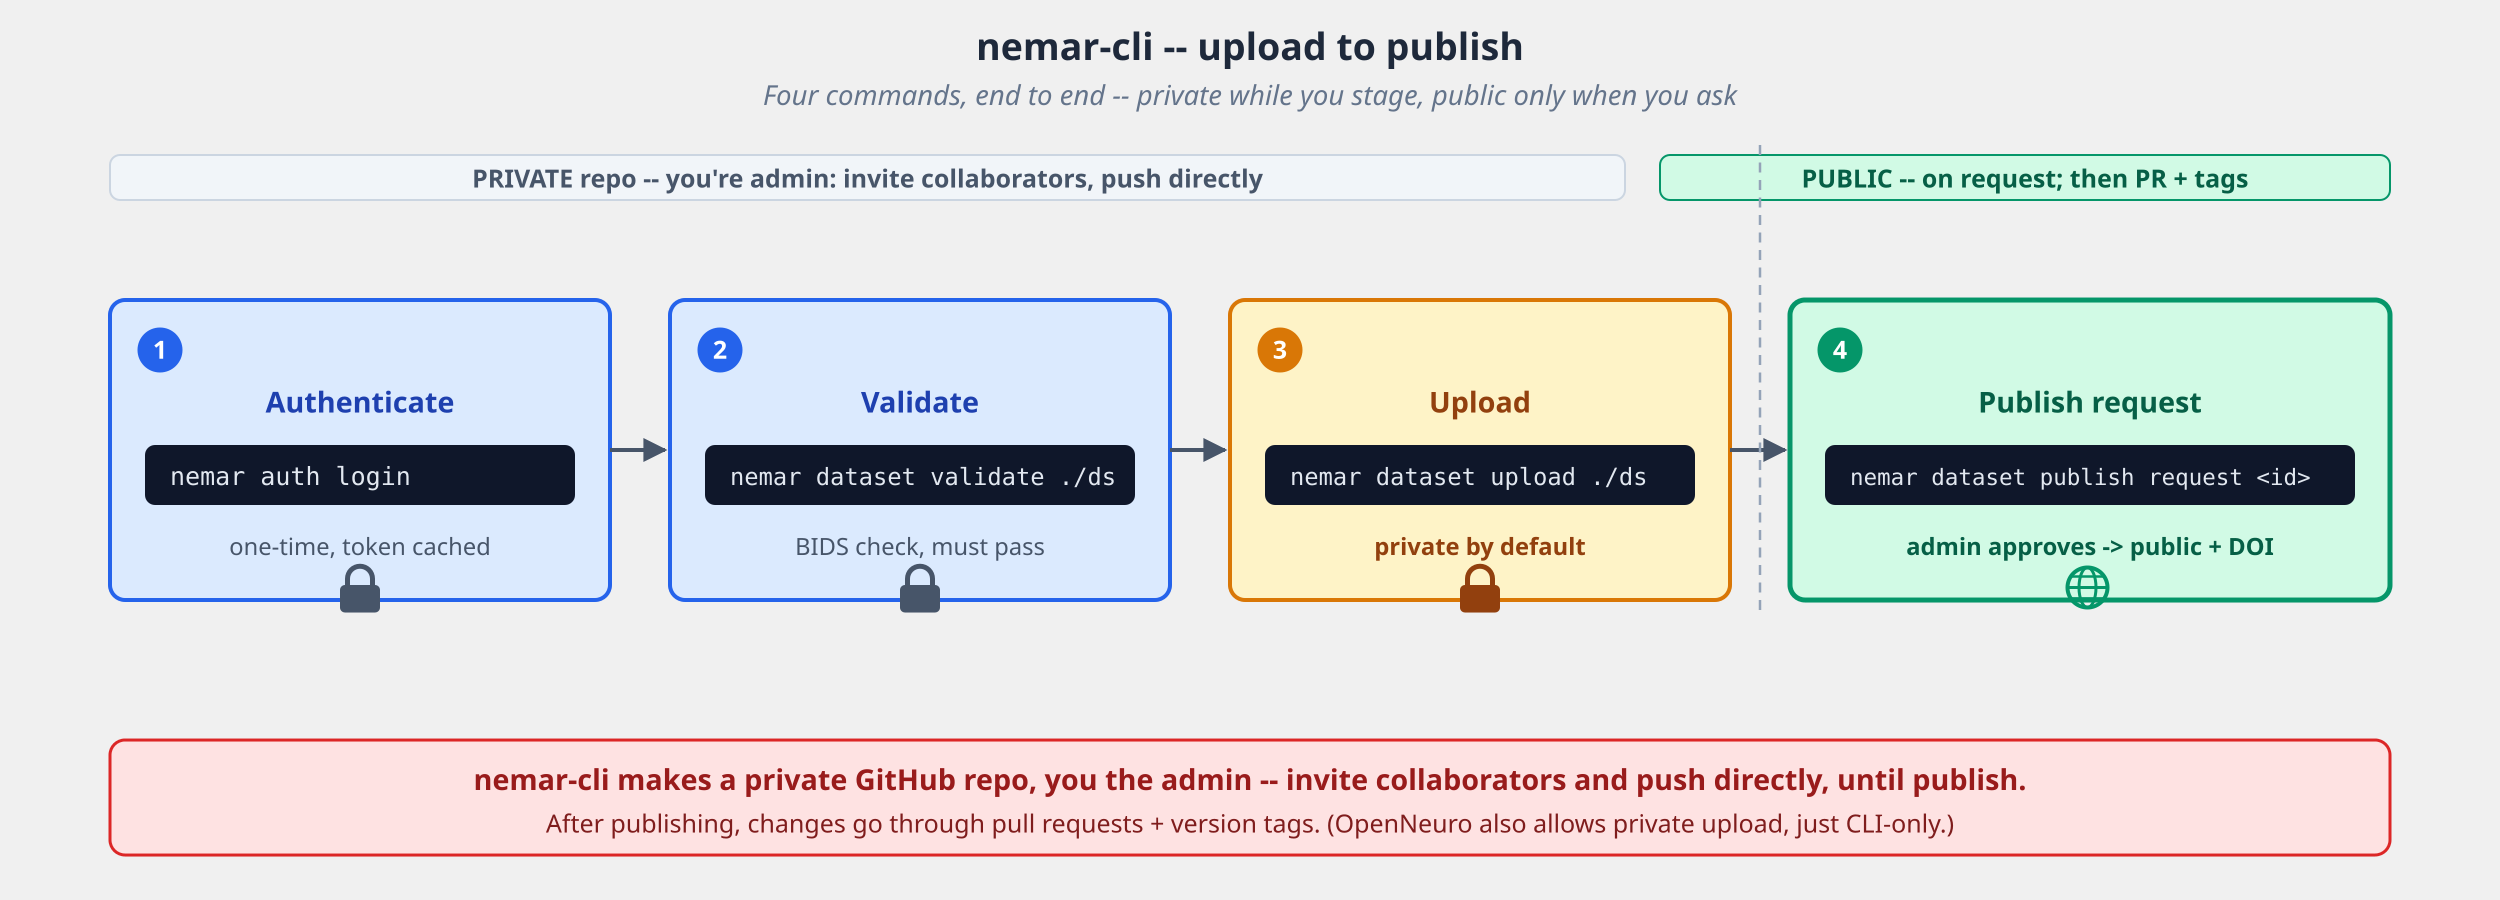
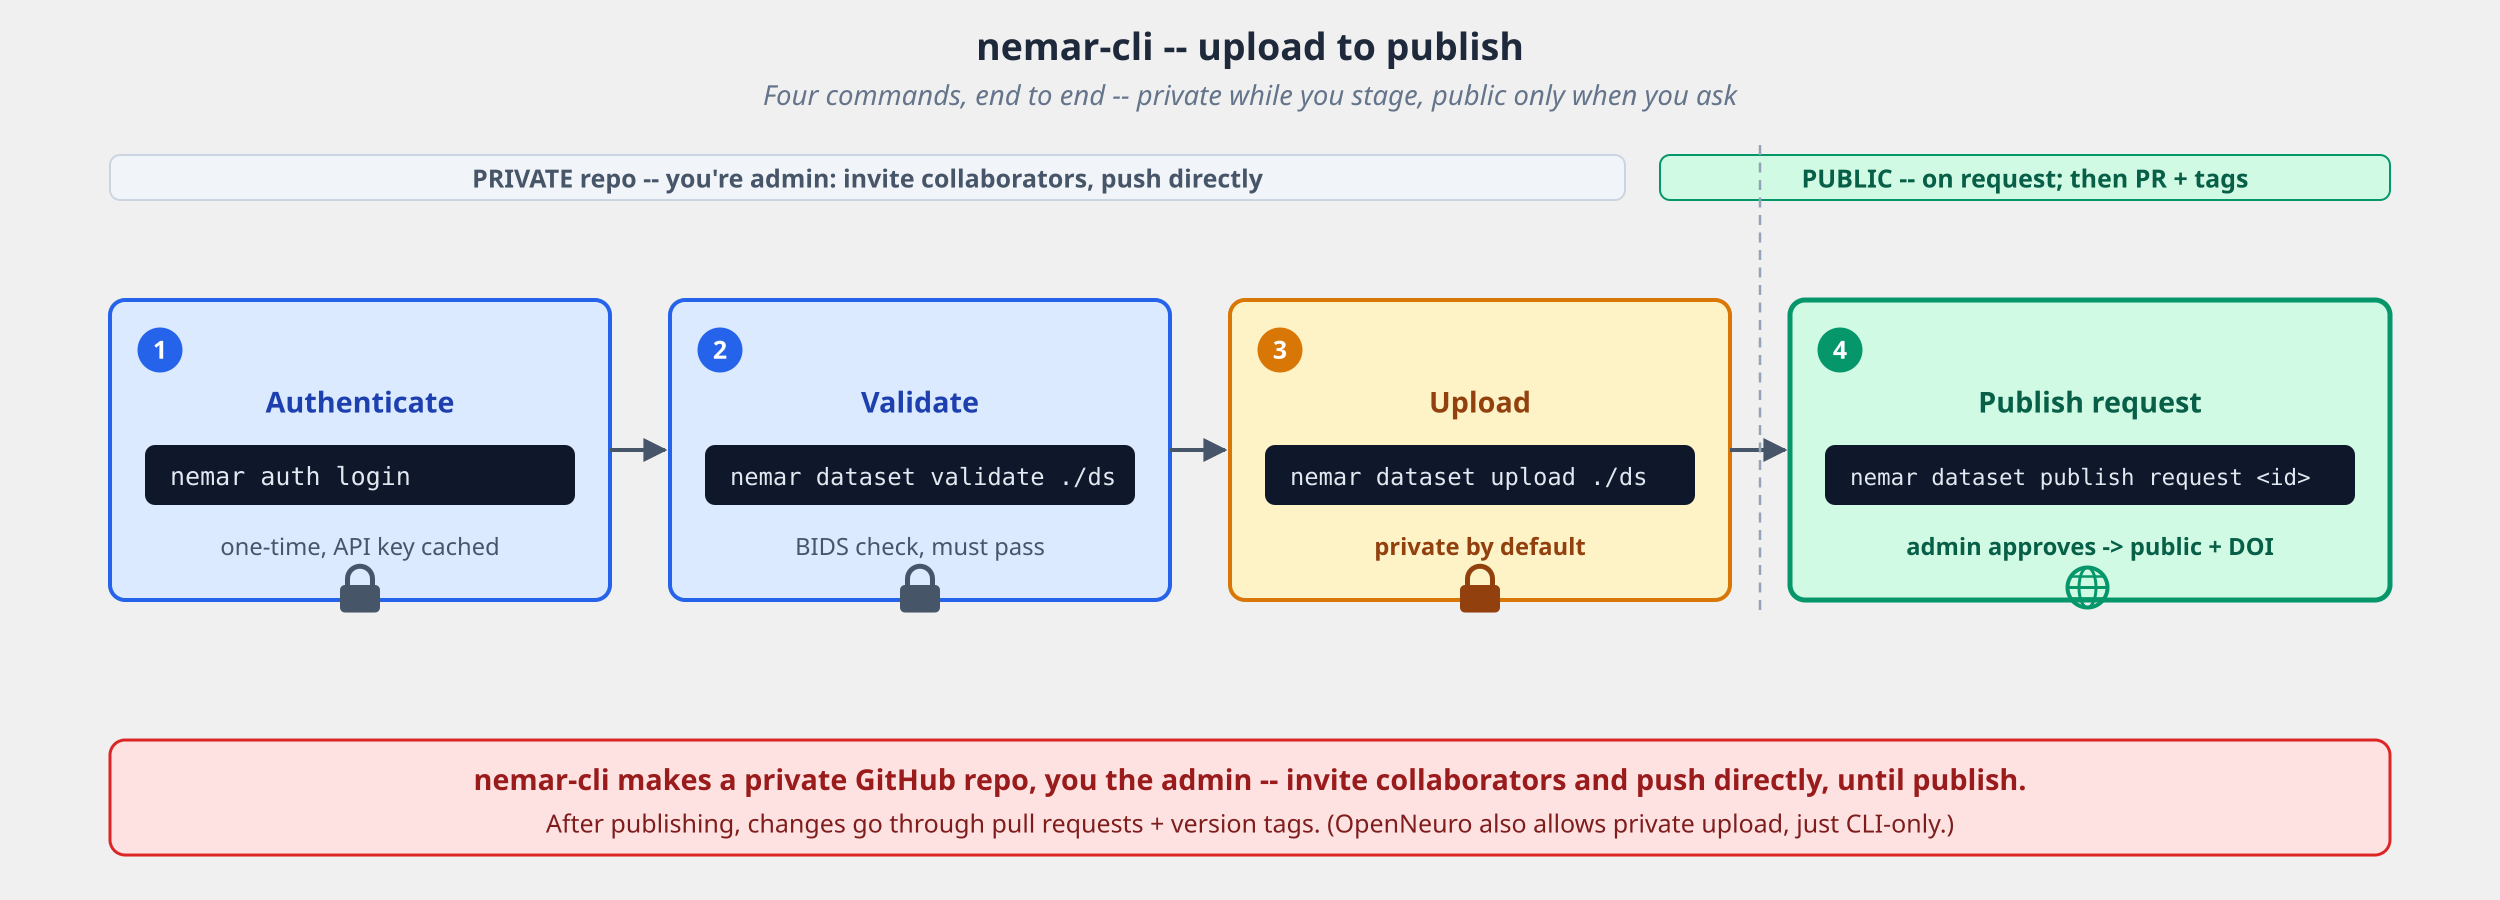
<svg xmlns="http://www.w3.org/2000/svg" viewBox="0 0 1000 360" width="1000" height="360">
  <text x="500" y="24" font-family="sans-serif" font-size="15" fill="#1E293B" font-weight="bold" text-anchor="middle">nemar-cli -- upload to publish</text>
  <text x="500" y="42" font-family="sans-serif" font-size="11" fill="#64748B" font-style="italic" text-anchor="middle">Four commands, end to end -- private while you stage, public only when you ask</text>
  <defs>
    <marker id="arrowfwd" viewBox="0 0 10 10" refX="9" refY="5" markerWidth="6" markerHeight="6" orient="auto-start-reverse">
      <path d="M 0 0 L 10 5 L 0 10 z" fill="#475569" />
    </marker>
  </defs>
  <rect x="44" y="62" width="606" height="18" rx="4" fill="#F1F5F9" stroke="#CBD5E1" stroke-width="0.8" />
  <text x="347" y="75" font-family="sans-serif" font-size="10" fill="#475569" text-anchor="middle" font-weight="bold">PRIVATE repo -- you're admin: invite collaborators, push directly</text>
  <rect x="664" y="62" width="292" height="18" rx="4" fill="#D1FAE5" stroke="#059669" stroke-width="0.8" />
  <text x="810" y="75" font-family="sans-serif" font-size="10" fill="#065F46" text-anchor="middle" font-weight="bold">PUBLIC -- on request; then PR + tags</text>
  <rect x="44" y="120" width="200" height="120" rx="6" fill="#DBEAFE" stroke="#2563EB" stroke-width="1.6" />
  <circle cx="64" cy="140" r="9" fill="#2563EB" />
  <text x="64" y="143.5" font-family="sans-serif" font-size="10" fill="#FFFFFF" font-weight="bold" text-anchor="middle">1</text>
  <text x="144" y="165" font-family="sans-serif" font-size="11.5" fill="#1E40AF" font-weight="bold" text-anchor="middle">Authenticate</text>
  <rect x="58" y="178" width="172" height="24" rx="4" fill="#0F172A" />
  <text x="68" y="194" font-family="monospace" font-size="10" fill="#E2E8F0">nemar auth login</text>
-   <text x="144" y="222" font-family="sans-serif" font-size="9.5" fill="#475569" text-anchor="middle">one-time, token cached</text>
+   <text x="144" y="222" font-family="sans-serif" font-size="9.5" fill="#475569" text-anchor="middle">one-time, API key cached</text>
  <g transform="translate(136,228)">
    <rect x="0" y="6" width="16" height="11" rx="2" fill="#475569" />
    <path d="M 3 6 V 3.5 a 5 5 0 0 1 10 0 V 6" fill="none" stroke="#475569" stroke-width="2" />
  </g>
  <rect x="268" y="120" width="200" height="120" rx="6" fill="#DBEAFE" stroke="#2563EB" stroke-width="1.6" />
  <circle cx="288" cy="140" r="9" fill="#2563EB" />
  <text x="288" y="143.5" font-family="sans-serif" font-size="10" fill="#FFFFFF" font-weight="bold" text-anchor="middle">2</text>
  <text x="368" y="165" font-family="sans-serif" font-size="11.5" fill="#1E40AF" font-weight="bold" text-anchor="middle">Validate</text>
  <rect x="282" y="178" width="172" height="24" rx="4" fill="#0F172A" />
  <text x="292" y="194" font-family="monospace" font-size="9.5" fill="#E2E8F0">nemar dataset validate ./ds</text>
  <text x="368" y="222" font-family="sans-serif" font-size="9.5" fill="#475569" text-anchor="middle">BIDS check, must pass</text>
  <g transform="translate(360,228)">
    <rect x="0" y="6" width="16" height="11" rx="2" fill="#475569" />
    <path d="M 3 6 V 3.5 a 5 5 0 0 1 10 0 V 6" fill="none" stroke="#475569" stroke-width="2" />
  </g>
  <rect x="492" y="120" width="200" height="120" rx="6" fill="#FEF3C7" stroke="#D97706" stroke-width="1.6" />
  <circle cx="512" cy="140" r="9" fill="#D97706" />
  <text x="512" y="143.5" font-family="sans-serif" font-size="10" fill="#FFFFFF" font-weight="bold" text-anchor="middle">3</text>
  <text x="592" y="165" font-family="sans-serif" font-size="11.5" fill="#92400E" font-weight="bold" text-anchor="middle">Upload</text>
  <rect x="506" y="178" width="172" height="24" rx="4" fill="#0F172A" />
  <text x="516" y="194" font-family="monospace" font-size="9.5" fill="#E2E8F0">nemar dataset upload ./ds</text>
  <text x="592" y="222" font-family="sans-serif" font-size="9.5" fill="#92400E" text-anchor="middle" font-weight="bold">private by default</text>
  <g transform="translate(584,228)">
    <rect x="0" y="6" width="16" height="11" rx="2" fill="#92400E" />
    <path d="M 3 6 V 3.5 a 5 5 0 0 1 10 0 V 6" fill="none" stroke="#92400E" stroke-width="2" />
  </g>
  <rect x="716" y="120" width="240" height="120" rx="6" fill="#D1FAE5" stroke="#059669" stroke-width="2" />
  <circle cx="736" cy="140" r="9" fill="#059669" />
  <text x="736" y="143.5" font-family="sans-serif" font-size="10" fill="#FFFFFF" font-weight="bold" text-anchor="middle">4</text>
  <text x="836" y="165" font-family="sans-serif" font-size="11.5" fill="#065F46" font-weight="bold" text-anchor="middle">Publish request</text>
  <rect x="730" y="178" width="212" height="24" rx="4" fill="#0F172A" />
  <text x="740" y="194" font-family="monospace" font-size="9" fill="#E2E8F0">nemar dataset publish request &lt;id&gt;</text>
  <text x="836" y="222" font-family="sans-serif" font-size="9.5" fill="#065F46" text-anchor="middle" font-weight="bold">admin approves -&gt; public + DOI</text>
  <g transform="translate(826,226)">
    <circle cx="9" cy="9" r="8" fill="none" stroke="#059669" stroke-width="1.6" />
    <ellipse cx="9" cy="9" rx="3.4" ry="8" fill="none" stroke="#059669" stroke-width="1.2" />
    <line x1="1" y1="9" x2="17" y2="9" stroke="#059669" stroke-width="1.2" />
    <line x1="2.2" y1="4.6" x2="15.8" y2="4.6" stroke="#059669" stroke-width="1" />
    <line x1="2.2" y1="13.4" x2="15.8" y2="13.4" stroke="#059669" stroke-width="1" />
  </g>
  <line x1="244" y1="180" x2="266" y2="180" stroke="#475569" stroke-width="1.6" marker-end="url(#arrowfwd)" />
  <line x1="468" y1="180" x2="490" y2="180" stroke="#475569" stroke-width="1.6" marker-end="url(#arrowfwd)" />
  <line x1="692" y1="180" x2="714" y2="180" stroke="#475569" stroke-width="1.6" marker-end="url(#arrowfwd)" />
  <line x1="704" y1="58" x2="704" y2="246" stroke="#94A3B8" stroke-width="1" stroke-dasharray="4,3" />
  <rect x="44" y="296" width="912" height="46" rx="6" fill="#FEE2E2" stroke="#DC2626" stroke-width="1.2" />
  <text x="500" y="316" font-family="sans-serif" font-size="11.5" fill="#991B1B" font-weight="bold" text-anchor="middle">nemar-cli makes a private GitHub repo, you the admin -- invite collaborators and push directly, until publish.</text>
  <text x="500" y="333" font-family="sans-serif" font-size="10" fill="#7F1D1D" text-anchor="middle">After publishing, changes go through pull requests + version tags. (OpenNeuro also allows private upload, just CLI-only.)</text>
</svg>
